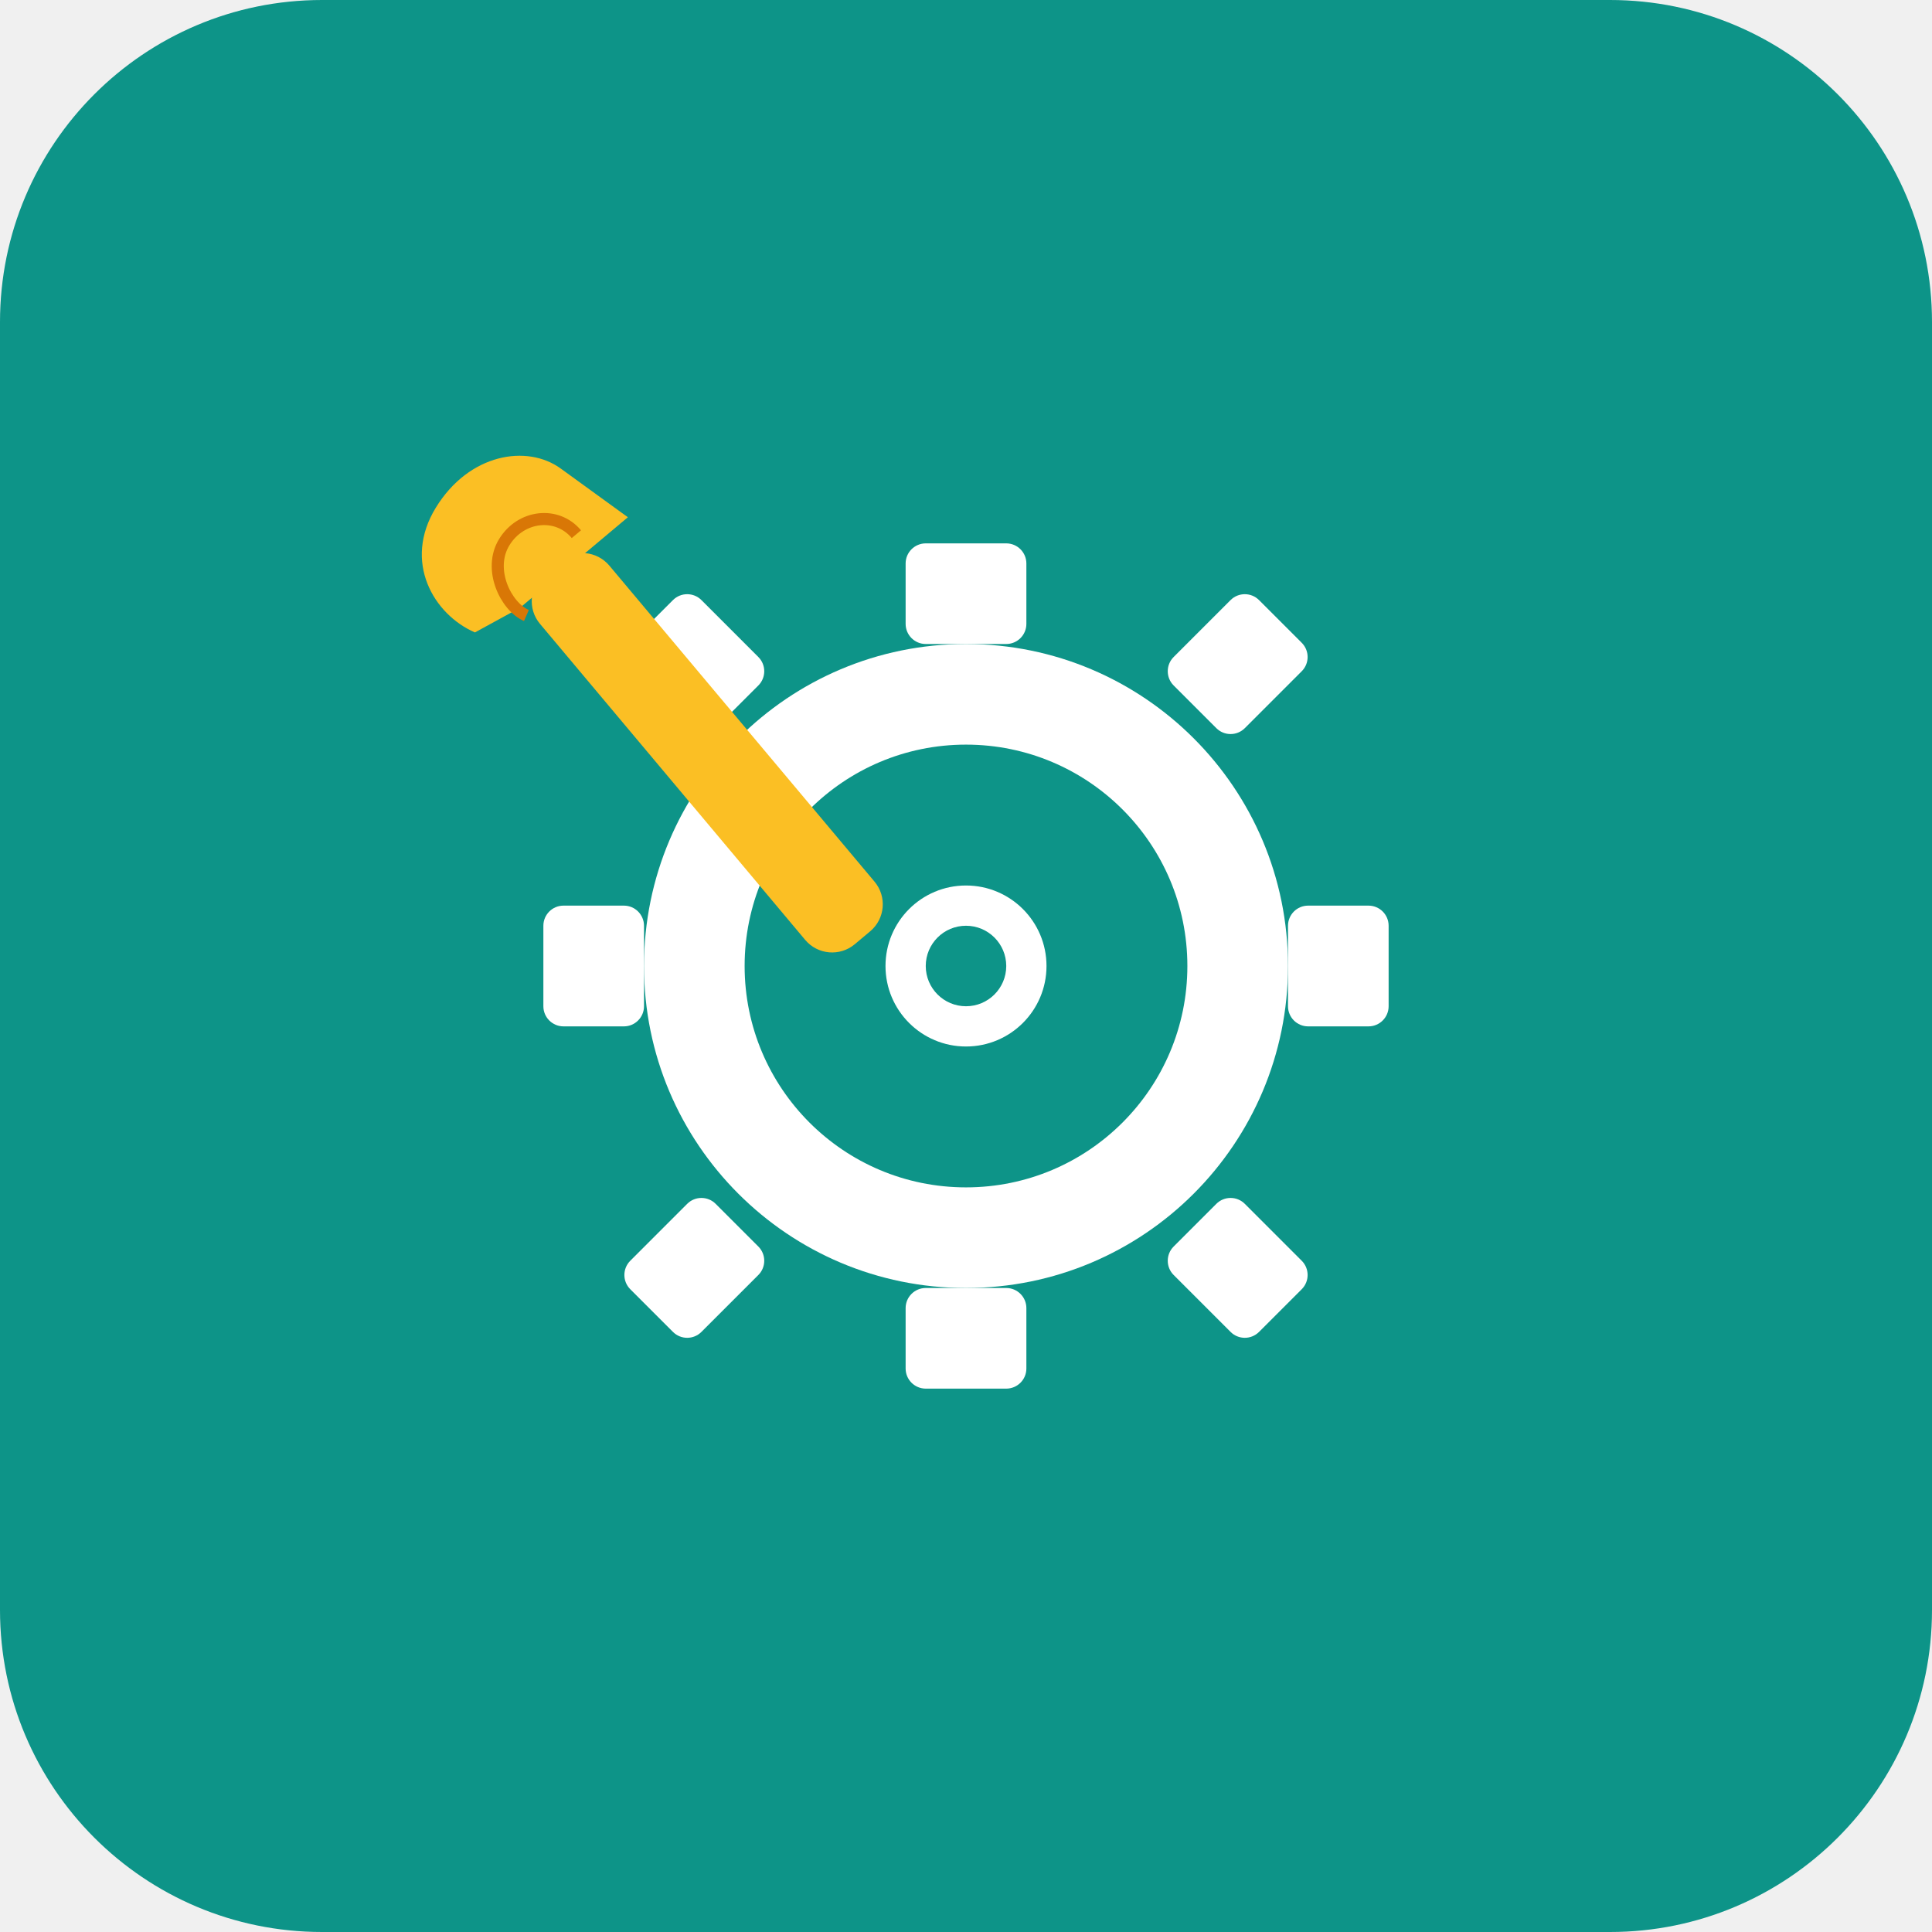
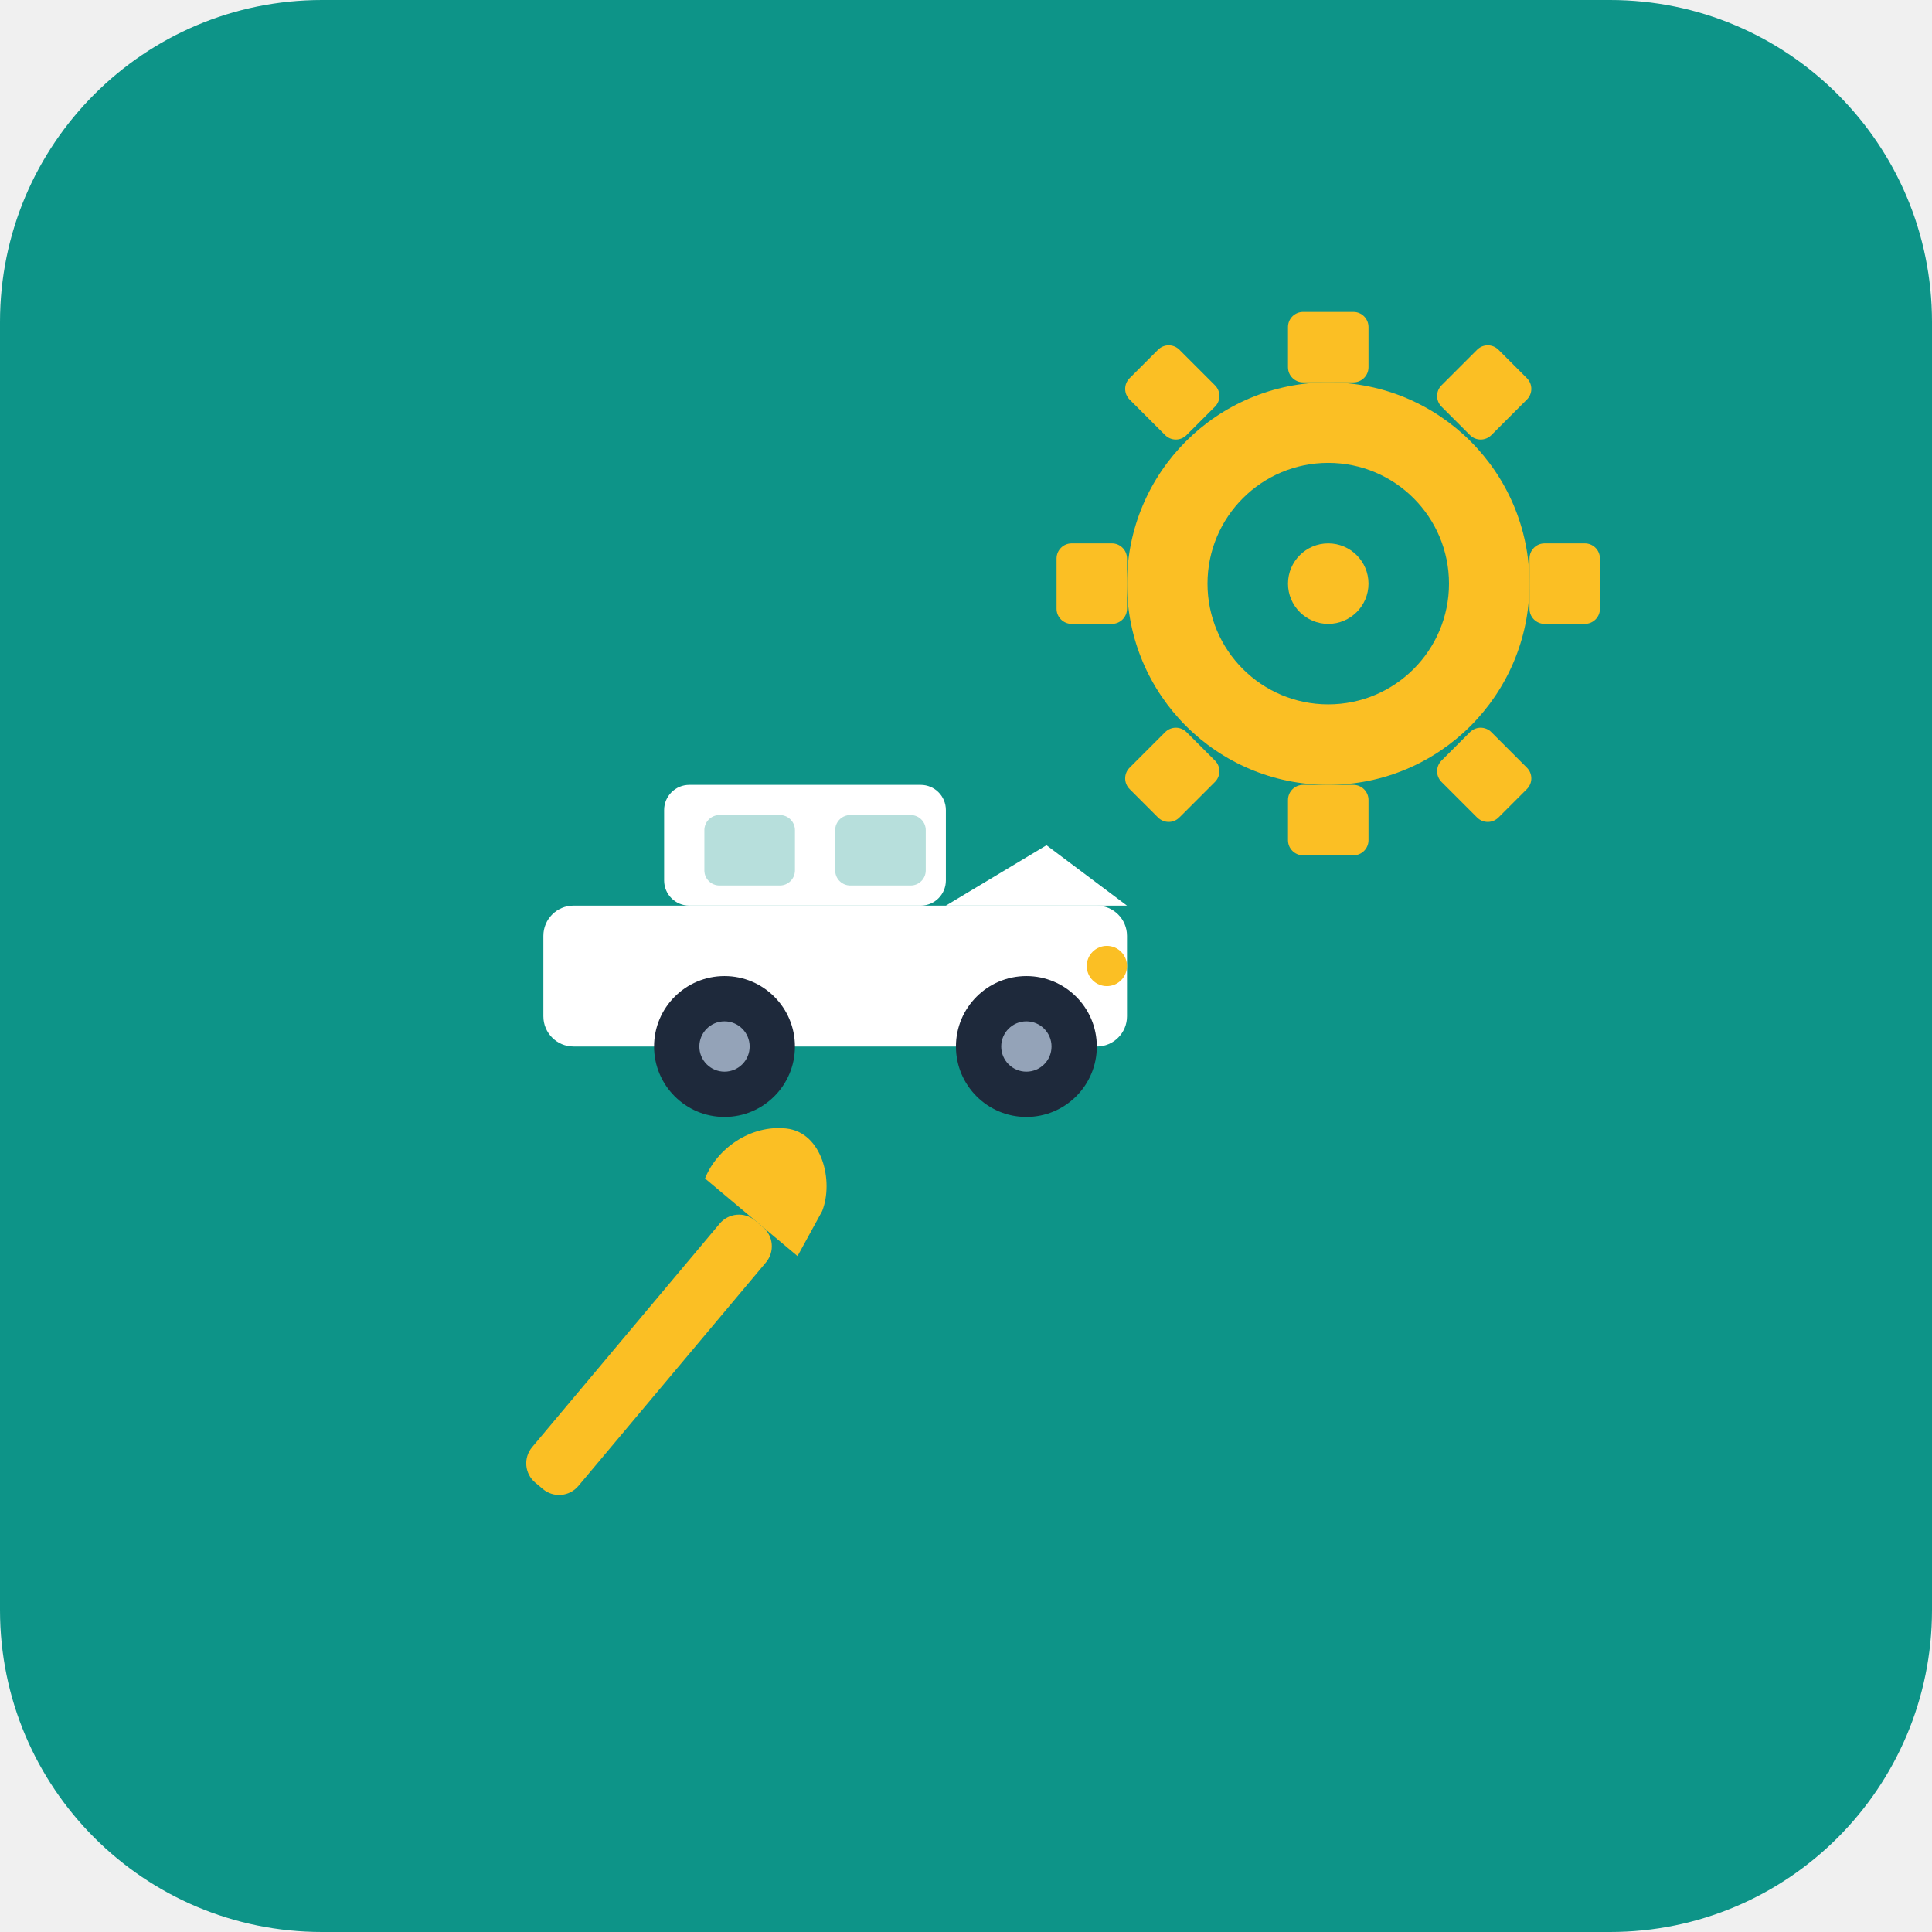
<svg xmlns="http://www.w3.org/2000/svg" width="192" height="192" viewBox="0 0 192 192">
  <rect width="192" height="192" rx="32" fill="#0d9488" />
-   <g transform="translate(96,96)">
-     <circle r="32" fill="#fff" />
-     <g fill="#fff">
-       <rect x="-6" y="-42" width="12" height="10" rx="2" />
-       <rect x="-6" y="32" width="12" height="10" rx="2" />
-       <rect x="-42" y="-6" width="10" height="12" rx="2" />
-       <rect x="32" y="-6" width="10" height="12" rx="2" />
-       <rect x="22" y="-36" width="10" height="12" rx="2" transform="rotate(45 27 -30)" />
-       <rect x="-32" y="-36" width="10" height="12" rx="2" transform="rotate(-45 -27 -30)" />
-       <rect x="22" y="24" width="10" height="12" rx="2" transform="rotate(-45 27 30)" />
-       <rect x="-32" y="24" width="10" height="12" rx="2" transform="rotate(45 -27 30)" />
+   <g transform="translate(132,58)">
+     <circle r="20" fill="#fbbf24" />
+     <g fill="#fbbf24">
+       <rect x="-4" y="-27" width="8" height="7" rx="1.5" />
+       <rect x="-4" y="20" width="8" height="7" rx="1.5" />
+       <rect x="-27" y="-4" width="7" height="8" rx="1.5" />
+       <rect x="20" y="-4" width="7" height="8" rx="1.5" />
+       <rect x="12" y="-23" width="7" height="8" rx="1.5" transform="rotate(45 15.5 -19)" />
+       <rect x="-19" y="-23" width="7" height="8" rx="1.5" transform="rotate(-45 -15.5 -19)" />
+       <rect x="12" y="15" width="7" height="8" rx="1.5" transform="rotate(-45 15.5 19)" />
+       <rect x="-19" y="15" width="7" height="8" rx="1.5" transform="rotate(45 -15.5 19)" />
    </g>
-     <circle r="22" fill="#0d9488" />
-     <circle r="8" fill="#fff" />
-     <circle r="4" fill="#0d9488" />
+     <circle r="12" fill="#0d9488" />
+     <circle r="4" fill="#fbbf24" />
  </g>
-   <g transform="translate(78,84) rotate(-40)">
-     <rect x="-4.5" y="-36" width="9" height="48" rx="3.5" fill="#fbbf24" />
-     <path d="M-10-36c-2-4-1-10 5-12c6-2 11 1 12 5l2 8h-14z" fill="#fbbf24" />
-     <path d="M-5-34c-1-2 0-6 3-7c3-1 6 1 6 4" fill="none" stroke="#d97706" stroke-width="1.2" />
+   <g transform="translate(60,140) rotate(40)">
+     <rect x="-3" y="-24" width="6" height="34" rx="2.5" fill="#fbbf24" />
+     <path d="M-7-24c-1-3 0-7 3-9c3-2 7 1 8 4l1 5h-12z" fill="#fbbf24" />
+   </g>
+   <g transform="translate(86,90)">
+     <rect x="-32" y="0" width="58" height="14" rx="3" fill="#fff" />
+     <rect x="-20" y="-12" width="28" height="12" rx="2.5" fill="#fff" />
+     <rect x="-16" y="-9" width="9" height="7" rx="1.5" fill="#0d9488" opacity="0.3" />
+     <rect x="-3" y="-9" width="9" height="7" rx="1.5" fill="#0d9488" opacity="0.3" />
+     <path d="M8 0 L18 -6 L26 0 Z" fill="#fff" />
+     <circle cx="-14" cy="14" r="7" fill="#1e293b" />
+     <circle cx="-14" cy="14" r="2.5" fill="#94a3b8" />
+     <circle cx="16" cy="14" r="7" fill="#1e293b" />
+     <circle cx="16" cy="14" r="2.5" fill="#94a3b8" />
+     <circle cx="24" cy="6" r="2" fill="#fbbf24" />
  </g>
</svg>
